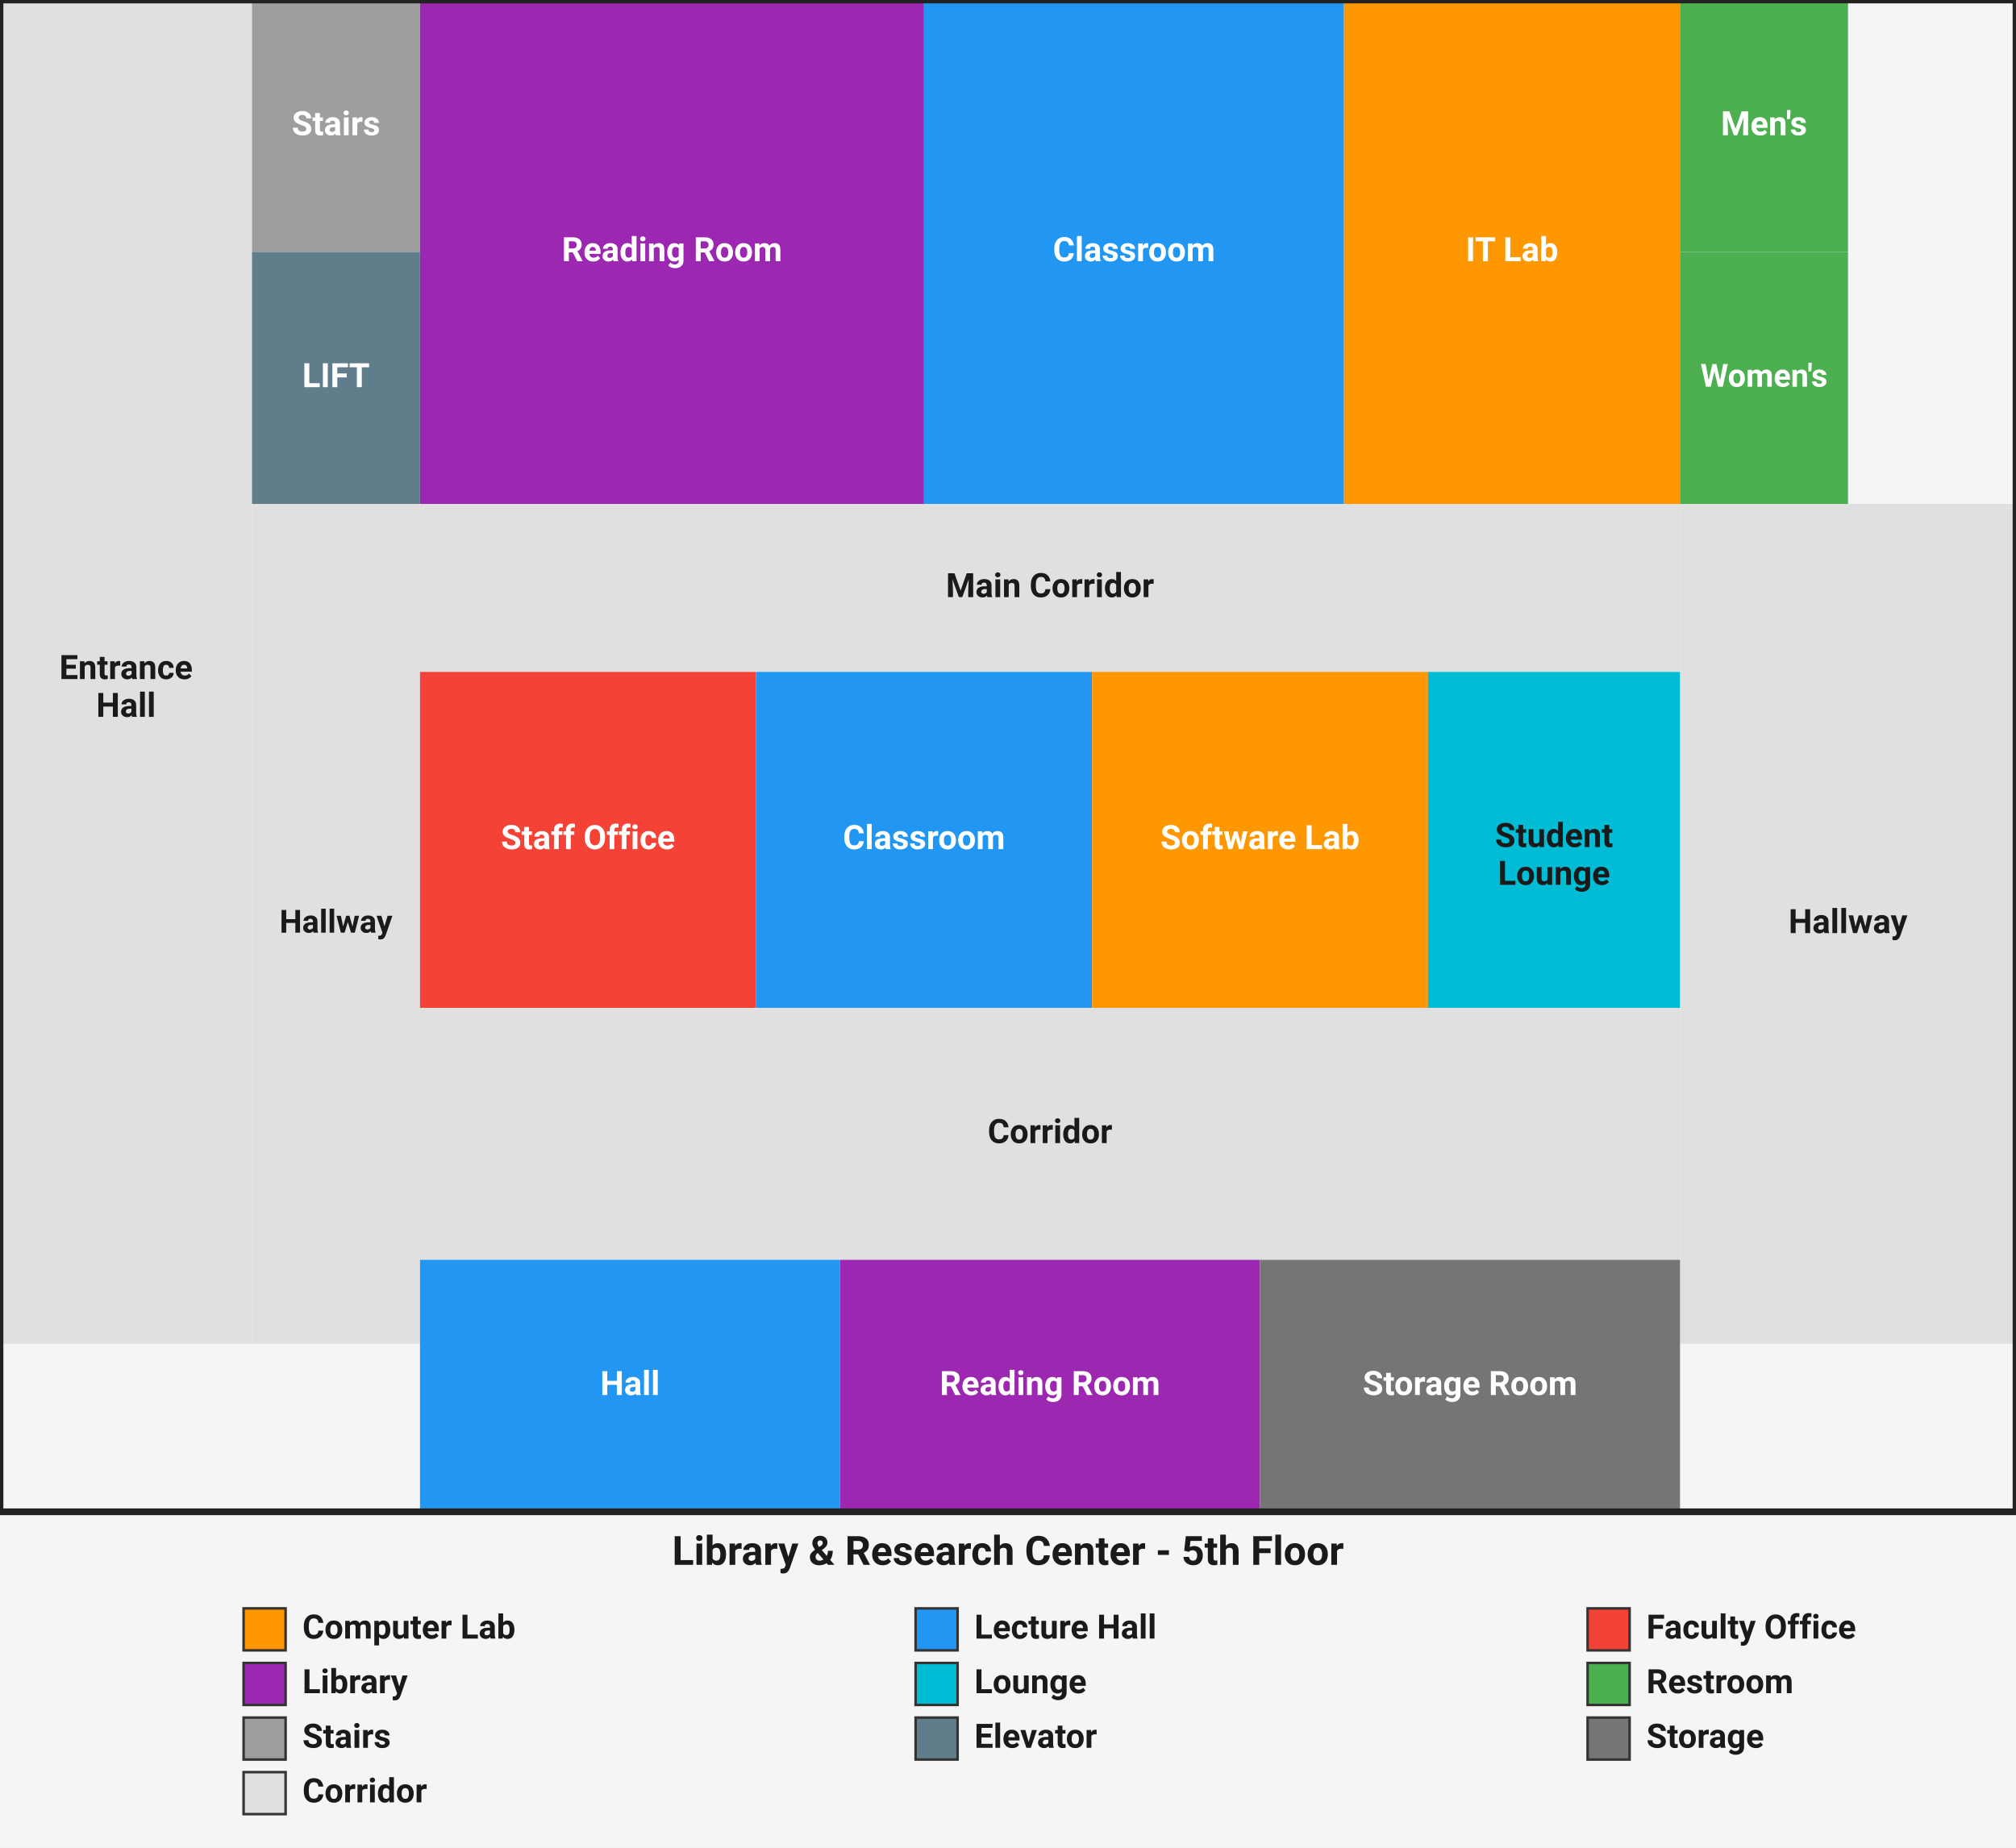
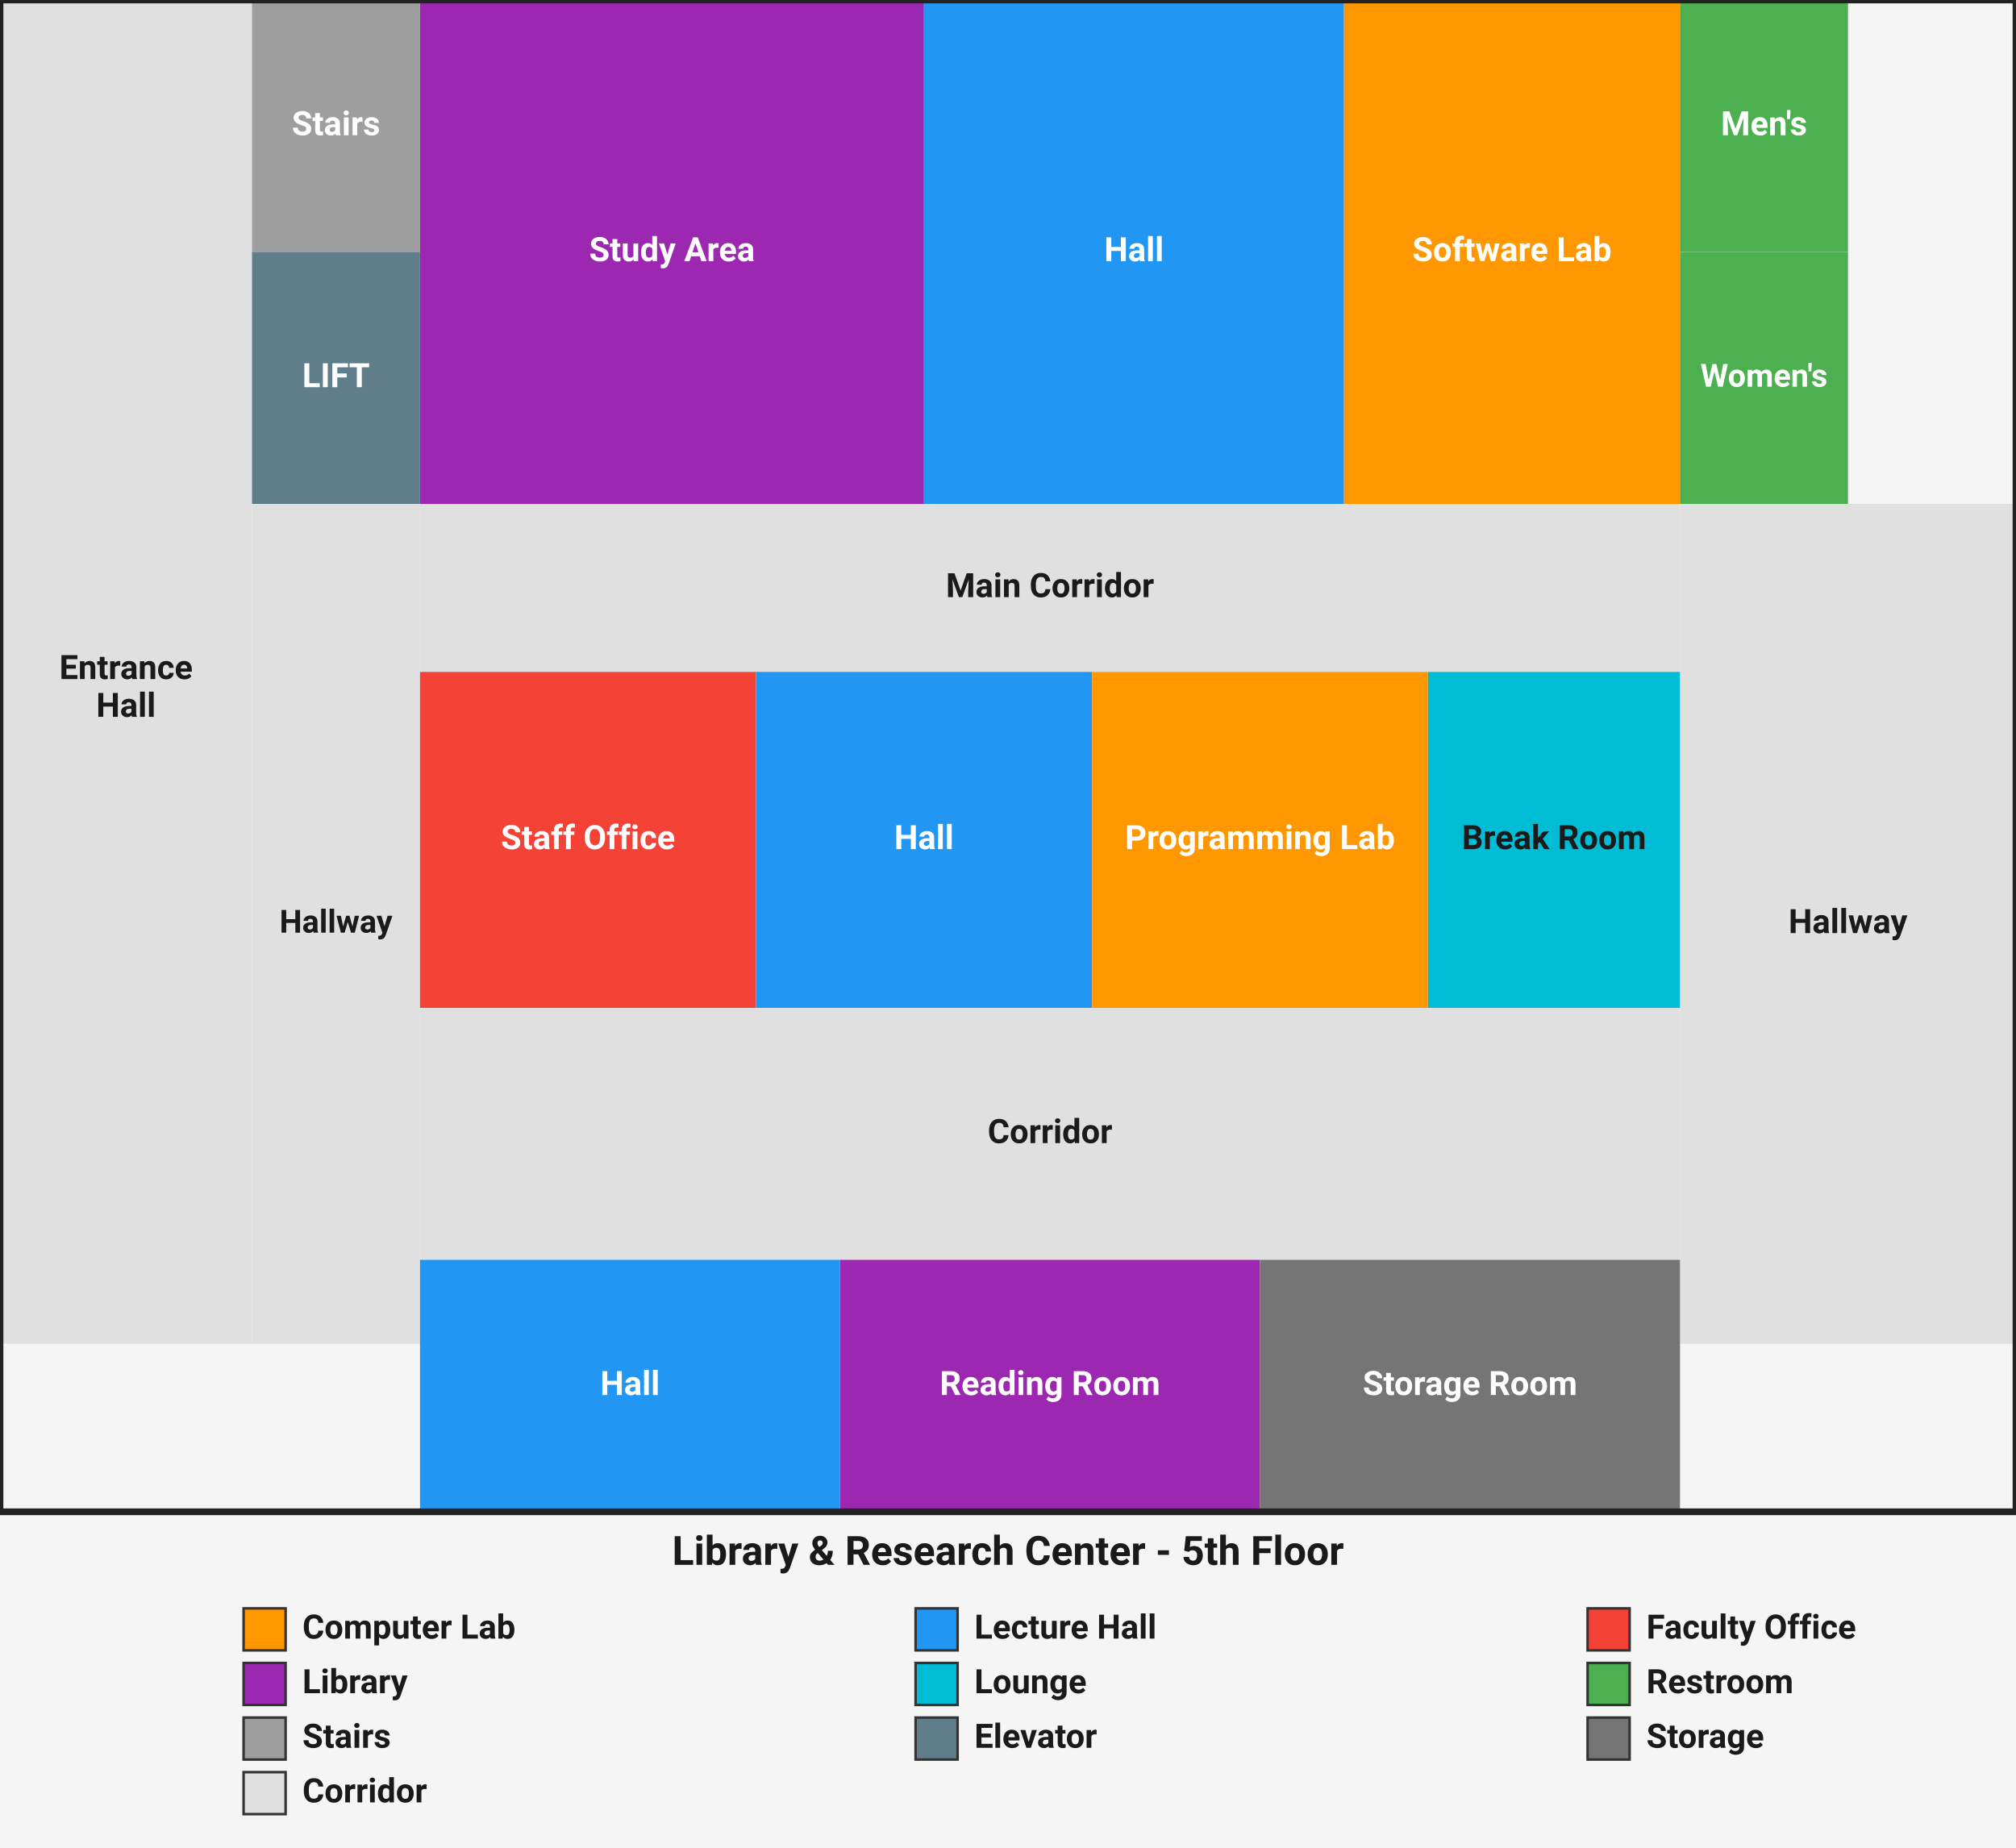
<svg xmlns="http://www.w3.org/2000/svg" viewBox="0 0 2400 2200" width="2400" height="2200" style="display:block; max-width:100%; height:auto;">
  <defs>
    <style>
      text { 
        -webkit-font-smoothing: antialiased;
        -moz-osx-font-smoothing: grayscale;
      }
    </style>
  </defs>
  <rect x="0" y="0" width="2400" height="2200" fill="#f5f5f5" />
  <rect x="0" y="0" width="300" height="1600" fill="#E0E0E0" stroke="none" />
  <g>
    <text x="150.0" y="797.5" font-family="Roboto,Segoe UI,Arial,sans-serif" font-size="40" font-weight="600" fill="#1a1a1a" text-anchor="middle" dominant-baseline="middle">
                  Entrance
                </text>
    <text x="150.0" y="842.5" font-family="Roboto,Segoe UI,Arial,sans-serif" font-size="40" font-weight="600" fill="#1a1a1a" text-anchor="middle" dominant-baseline="middle">
                  Hall
                </text>
  </g>
  <rect x="300" y="0" width="200" height="300" fill="#9E9E9E" stroke="none" />
  <text x="400.0" y="150.0" font-family="Roboto,Segoe UI,Arial,sans-serif" font-size="40" font-weight="600" fill="white" text-anchor="middle" dominant-baseline="middle">
              Stairs
            </text>
  <rect x="300" y="300" width="200" height="300" fill="#607D8B" stroke="none" />
  <text x="400.0" y="450.0" font-family="Roboto,Segoe UI,Arial,sans-serif" font-size="40" font-weight="600" fill="white" text-anchor="middle" dominant-baseline="middle">
              LIFT
            </text>
  <rect x="300" y="600" width="200" height="1000" fill="#E0E0E0" stroke="none" />
  <text x="400.0" y="1100.0" font-family="Roboto,Segoe UI,Arial,sans-serif" font-size="38" font-weight="600" fill="#1a1a1a" text-anchor="middle" dominant-baseline="middle">
              Hallway
            </text>
  <rect x="500" y="0" width="600" height="600" fill="#9C27B0" stroke="none" />
  <text x="800.0" y="300.0" font-family="Roboto,Segoe UI,Arial,sans-serif" font-size="40" font-weight="600" fill="white" text-anchor="middle" dominant-baseline="middle">
-               Reading Room
+               Study Area
            </text>
  <rect x="1100" y="0" width="500" height="600" fill="#2196F3" stroke="none" />
  <text x="1350.0" y="300.0" font-family="Roboto,Segoe UI,Arial,sans-serif" font-size="40" font-weight="600" fill="white" text-anchor="middle" dominant-baseline="middle">
-               Classroom
+               Hall
            </text>
  <rect x="1600" y="0" width="400" height="600" fill="#FF9800" stroke="none" />
  <text x="1800.0" y="300.0" font-family="Roboto,Segoe UI,Arial,sans-serif" font-size="40" font-weight="600" fill="white" text-anchor="middle" dominant-baseline="middle">
-               IT Lab
+               Software Lab
            </text>
  <rect x="500" y="600" width="1500" height="200" fill="#E0E0E0" stroke="none" />
  <text x="1250.0" y="700.0" font-family="Roboto,Segoe UI,Arial,sans-serif" font-size="40" font-weight="600" fill="#1a1a1a" text-anchor="middle" dominant-baseline="middle">
              Main Corridor
            </text>
  <rect x="2000" y="0" width="200" height="300" fill="#4CAF50" stroke="none" />
  <text x="2100.0" y="150.0" font-family="Roboto,Segoe UI,Arial,sans-serif" font-size="40" font-weight="600" fill="white" text-anchor="middle" dominant-baseline="middle">
              Men's
            </text>
  <rect x="2000" y="300" width="200" height="300" fill="#4CAF50" stroke="none" />
  <text x="2100.0" y="450.0" font-family="Roboto,Segoe UI,Arial,sans-serif" font-size="38" font-weight="600" fill="white" text-anchor="middle" dominant-baseline="middle">
              Women's
            </text>
  <rect x="2000" y="600" width="400" height="1000" fill="#E0E0E0" stroke="none" />
  <text x="2200.0" y="1100.0" font-family="Roboto,Segoe UI,Arial,sans-serif" font-size="40" font-weight="600" fill="#1a1a1a" text-anchor="middle" dominant-baseline="middle">
              Hallway
            </text>
  <rect x="500" y="800" width="400" height="400" fill="#F44336" stroke="none" />
  <text x="700.0" y="1000.0" font-family="Roboto,Segoe UI,Arial,sans-serif" font-size="40" font-weight="600" fill="white" text-anchor="middle" dominant-baseline="middle">
              Staff Office
            </text>
  <rect x="900" y="800" width="400" height="400" fill="#2196F3" stroke="none" />
  <text x="1100.0" y="1000.0" font-family="Roboto,Segoe UI,Arial,sans-serif" font-size="40" font-weight="600" fill="white" text-anchor="middle" dominant-baseline="middle">
-               Classroom
+               Hall
            </text>
  <rect x="1300" y="800" width="400" height="400" fill="#FF9800" stroke="none" />
  <text x="1500.0" y="1000.0" font-family="Roboto,Segoe UI,Arial,sans-serif" font-size="40" font-weight="600" fill="white" text-anchor="middle" dominant-baseline="middle">
-               Software Lab
+               Programming Lab
            </text>
  <rect x="1700" y="800" width="300" height="400" fill="#00BCD4" stroke="none" />
-   <g>
-     <text x="1850.0" y="997.5" font-family="Roboto,Segoe UI,Arial,sans-serif" font-size="40" font-weight="600" fill="#1a1a1a" text-anchor="middle" dominant-baseline="middle">
-                   Student
-                 </text>
-     <text x="1850.0" y="1042.5" font-family="Roboto,Segoe UI,Arial,sans-serif" font-size="40" font-weight="600" fill="#1a1a1a" text-anchor="middle" dominant-baseline="middle">
-                   Lounge
-                 </text>
-   </g>
+   <text x="1850.0" y="1000.0" font-family="Roboto,Segoe UI,Arial,sans-serif" font-size="40" font-weight="600" fill="#1a1a1a" text-anchor="middle" dominant-baseline="middle">
+               Break Room
+             </text>
  <rect x="500" y="1200" width="1500" height="300" fill="#E0E0E0" stroke="none" />
  <text x="1250.0" y="1350.0" font-family="Roboto,Segoe UI,Arial,sans-serif" font-size="40" font-weight="600" fill="#1a1a1a" text-anchor="middle" dominant-baseline="middle">
              Corridor
            </text>
  <rect x="500" y="1500" width="500" height="300" fill="#2196F3" stroke="none" />
  <text x="750.0" y="1650.0" font-family="Roboto,Segoe UI,Arial,sans-serif" font-size="40" font-weight="600" fill="white" text-anchor="middle" dominant-baseline="middle">
              Hall
            </text>
  <rect x="1000" y="1500" width="500" height="300" fill="#9C27B0" stroke="none" />
  <text x="1250.0" y="1650.0" font-family="Roboto,Segoe UI,Arial,sans-serif" font-size="40" font-weight="600" fill="white" text-anchor="middle" dominant-baseline="middle">
              Reading Room
            </text>
  <rect x="1500" y="1500" width="500" height="300" fill="#757575" stroke="none" />
  <text x="1750.0" y="1650.0" font-family="Roboto,Segoe UI,Arial,sans-serif" font-size="40" font-weight="600" fill="white" text-anchor="middle" dominant-baseline="middle">
              Storage Room
            </text>
  <rect x="0" y="0" width="2400" height="1800" fill="none" stroke="#222" stroke-width="8" />
  <text x="1200.0" y="1850" font-family="Roboto,Segoe UI,Arial,sans-serif" font-size="48" font-weight="700" fill="#1a1a1a" text-anchor="middle" dominant-baseline="middle">
          Library &amp; Research Center - 5th Floor
        </text>
  <rect x="290.0" y="1915.0" width="50" height="50" fill="#FF9800" stroke="#333" stroke-width="3" />
  <text x="360.0" y="1940" font-family="Roboto,Segoe UI,Arial,sans-serif" font-size="40" font-weight="700" fill="#1a1a1a" text-anchor="start" dominant-baseline="middle">
          Computer Lab
        </text>
  <rect x="1090.0" y="1915.0" width="50" height="50" fill="#2196F3" stroke="#333" stroke-width="3" />
  <text x="1160.0" y="1940" font-family="Roboto,Segoe UI,Arial,sans-serif" font-size="40" font-weight="700" fill="#1a1a1a" text-anchor="start" dominant-baseline="middle">
          Lecture Hall
        </text>
  <rect x="1890.0" y="1915.0" width="50" height="50" fill="#F44336" stroke="#333" stroke-width="3" />
  <text x="1960.0" y="1940" font-family="Roboto,Segoe UI,Arial,sans-serif" font-size="40" font-weight="700" fill="#1a1a1a" text-anchor="start" dominant-baseline="middle">
          Faculty Office
        </text>
  <rect x="290.0" y="1980.0" width="50" height="50" fill="#9C27B0" stroke="#333" stroke-width="3" />
  <text x="360.0" y="2005" font-family="Roboto,Segoe UI,Arial,sans-serif" font-size="40" font-weight="700" fill="#1a1a1a" text-anchor="start" dominant-baseline="middle">
          Library
        </text>
  <rect x="1090.0" y="1980.0" width="50" height="50" fill="#00BCD4" stroke="#333" stroke-width="3" />
  <text x="1160.0" y="2005" font-family="Roboto,Segoe UI,Arial,sans-serif" font-size="40" font-weight="700" fill="#1a1a1a" text-anchor="start" dominant-baseline="middle">
          Lounge
        </text>
  <rect x="1890.0" y="1980.0" width="50" height="50" fill="#4CAF50" stroke="#333" stroke-width="3" />
  <text x="1960.0" y="2005" font-family="Roboto,Segoe UI,Arial,sans-serif" font-size="40" font-weight="700" fill="#1a1a1a" text-anchor="start" dominant-baseline="middle">
          Restroom
        </text>
  <rect x="290.0" y="2045.0" width="50" height="50" fill="#9E9E9E" stroke="#333" stroke-width="3" />
  <text x="360.0" y="2070" font-family="Roboto,Segoe UI,Arial,sans-serif" font-size="40" font-weight="700" fill="#1a1a1a" text-anchor="start" dominant-baseline="middle">
          Stairs
        </text>
  <rect x="1090.0" y="2045.0" width="50" height="50" fill="#607D8B" stroke="#333" stroke-width="3" />
  <text x="1160.0" y="2070" font-family="Roboto,Segoe UI,Arial,sans-serif" font-size="40" font-weight="700" fill="#1a1a1a" text-anchor="start" dominant-baseline="middle">
          Elevator
        </text>
  <rect x="1890.0" y="2045.0" width="50" height="50" fill="#757575" stroke="#333" stroke-width="3" />
  <text x="1960.0" y="2070" font-family="Roboto,Segoe UI,Arial,sans-serif" font-size="40" font-weight="700" fill="#1a1a1a" text-anchor="start" dominant-baseline="middle">
          Storage
        </text>
  <rect x="290.0" y="2110.0" width="50" height="50" fill="#E0E0E0" stroke="#333" stroke-width="3" />
  <text x="360.0" y="2135" font-family="Roboto,Segoe UI,Arial,sans-serif" font-size="40" font-weight="700" fill="#1a1a1a" text-anchor="start" dominant-baseline="middle">
          Corridor
        </text>
</svg>
